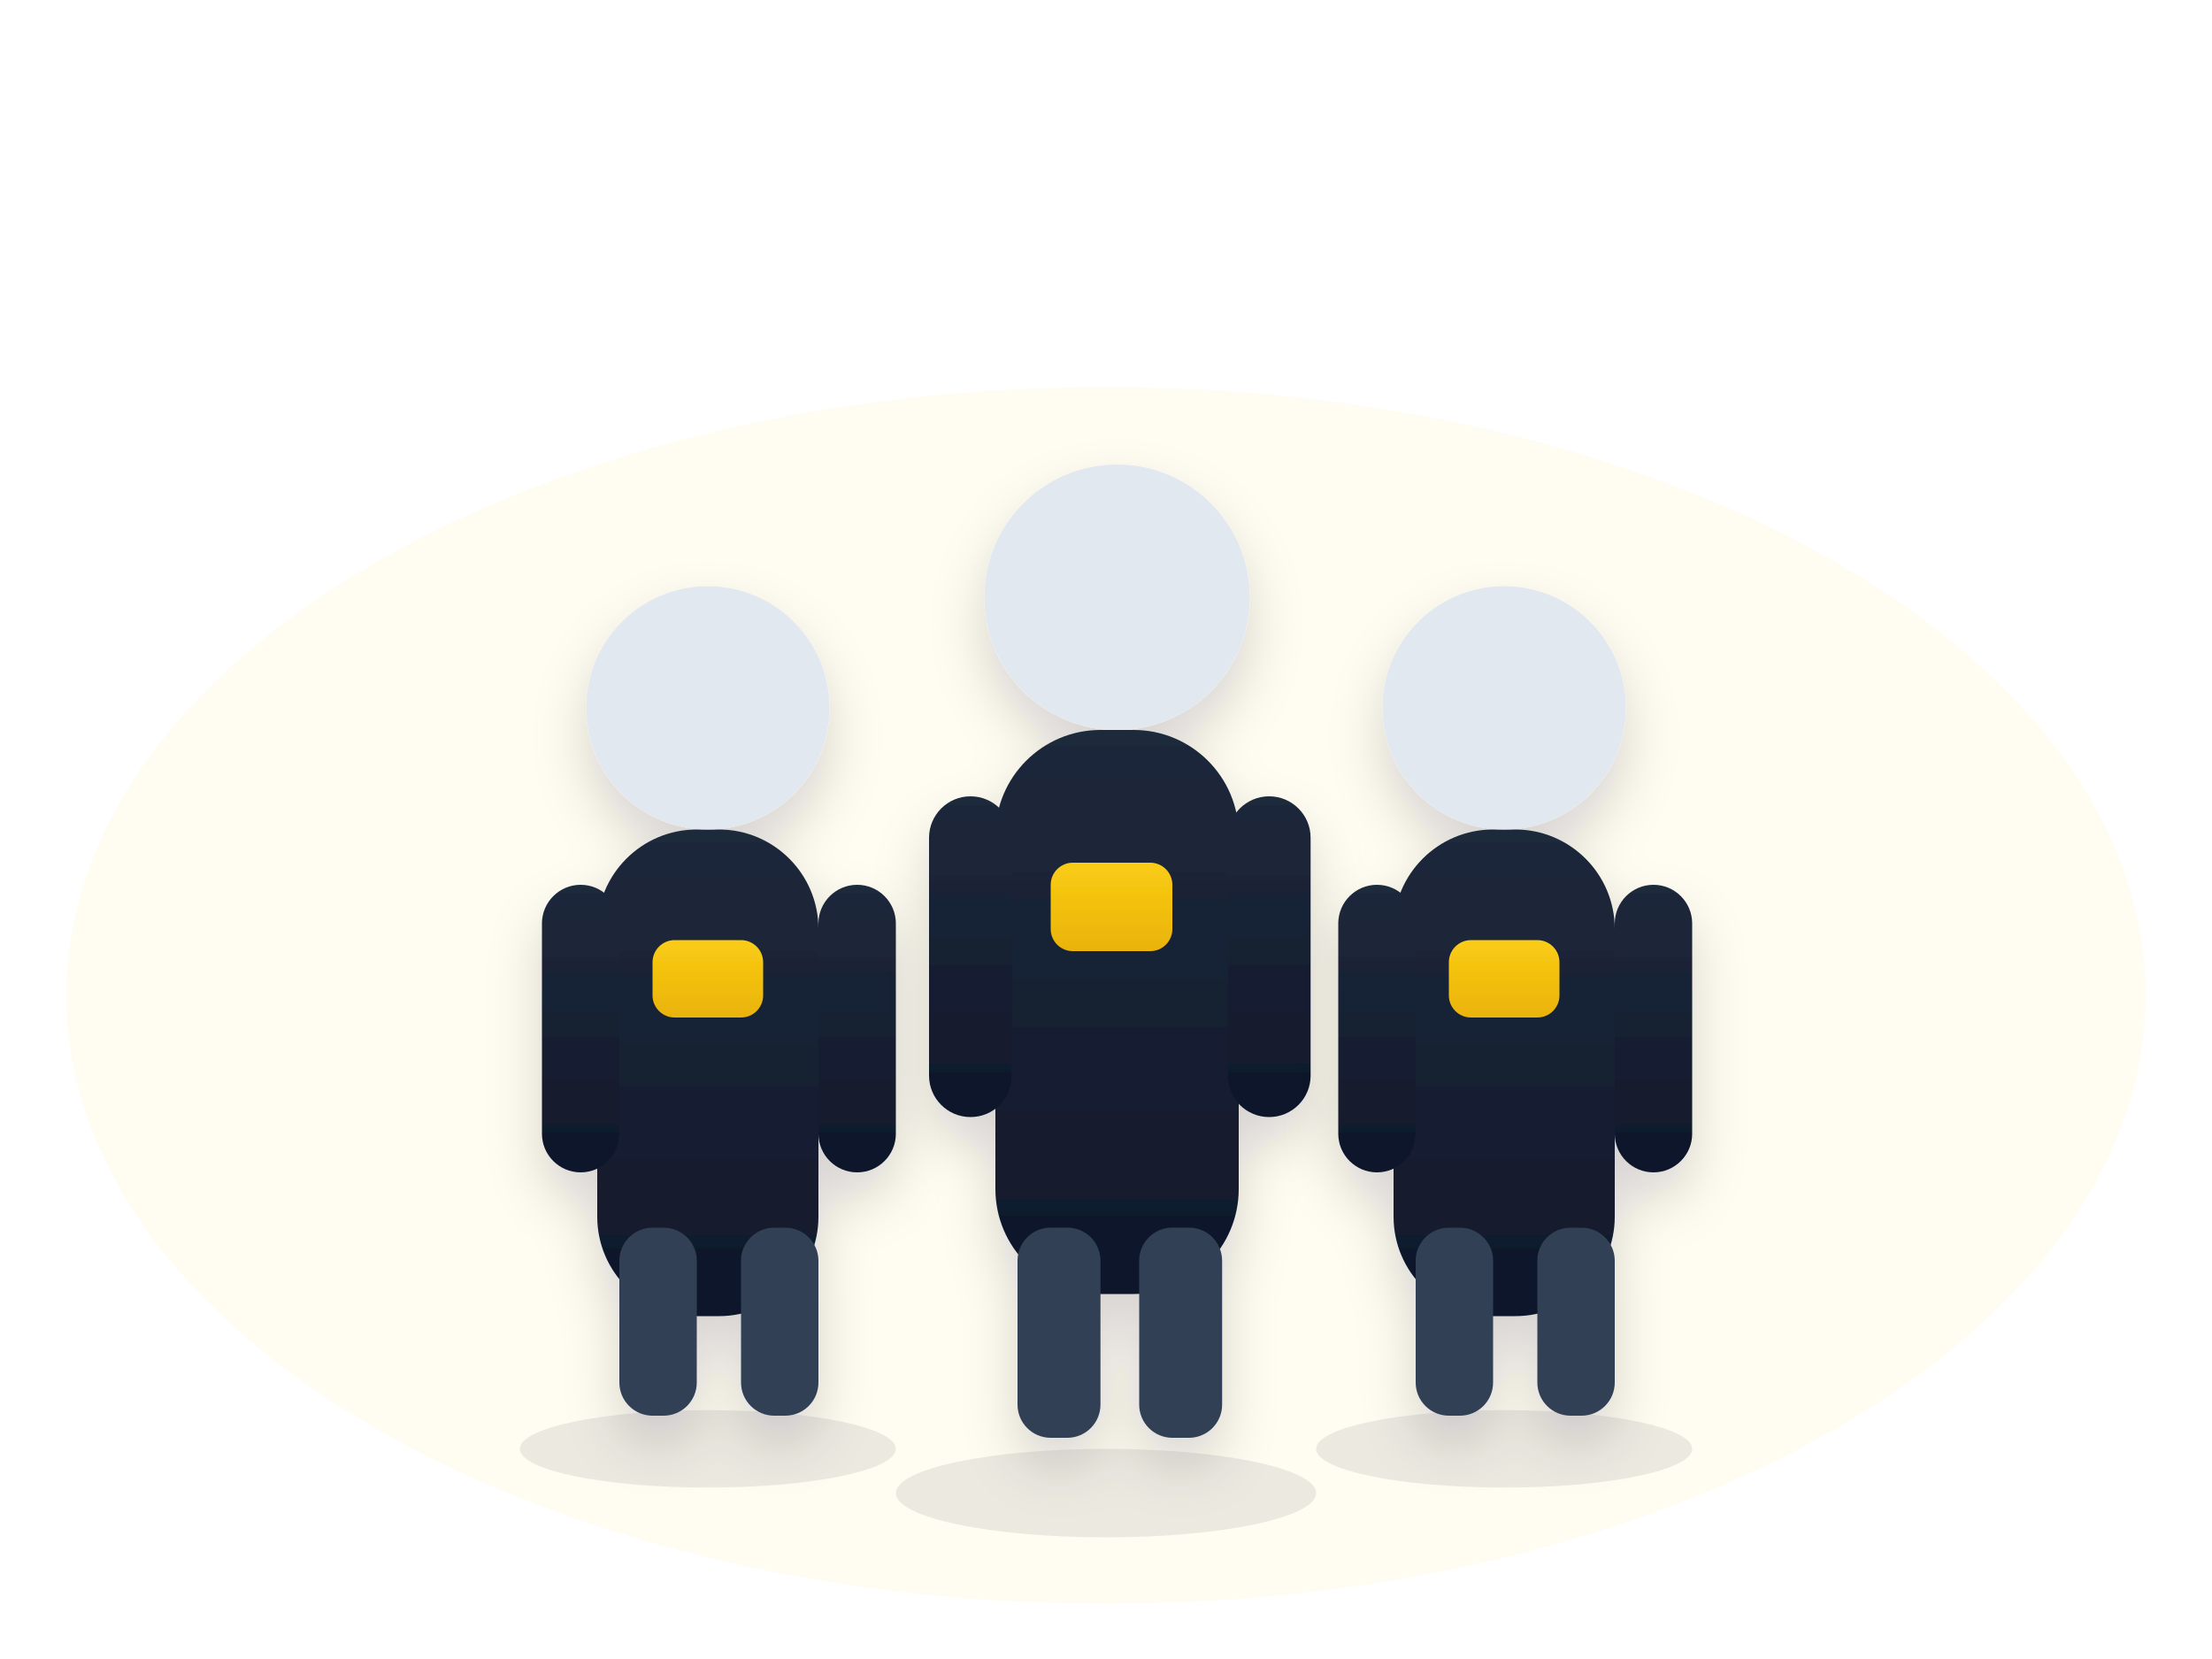
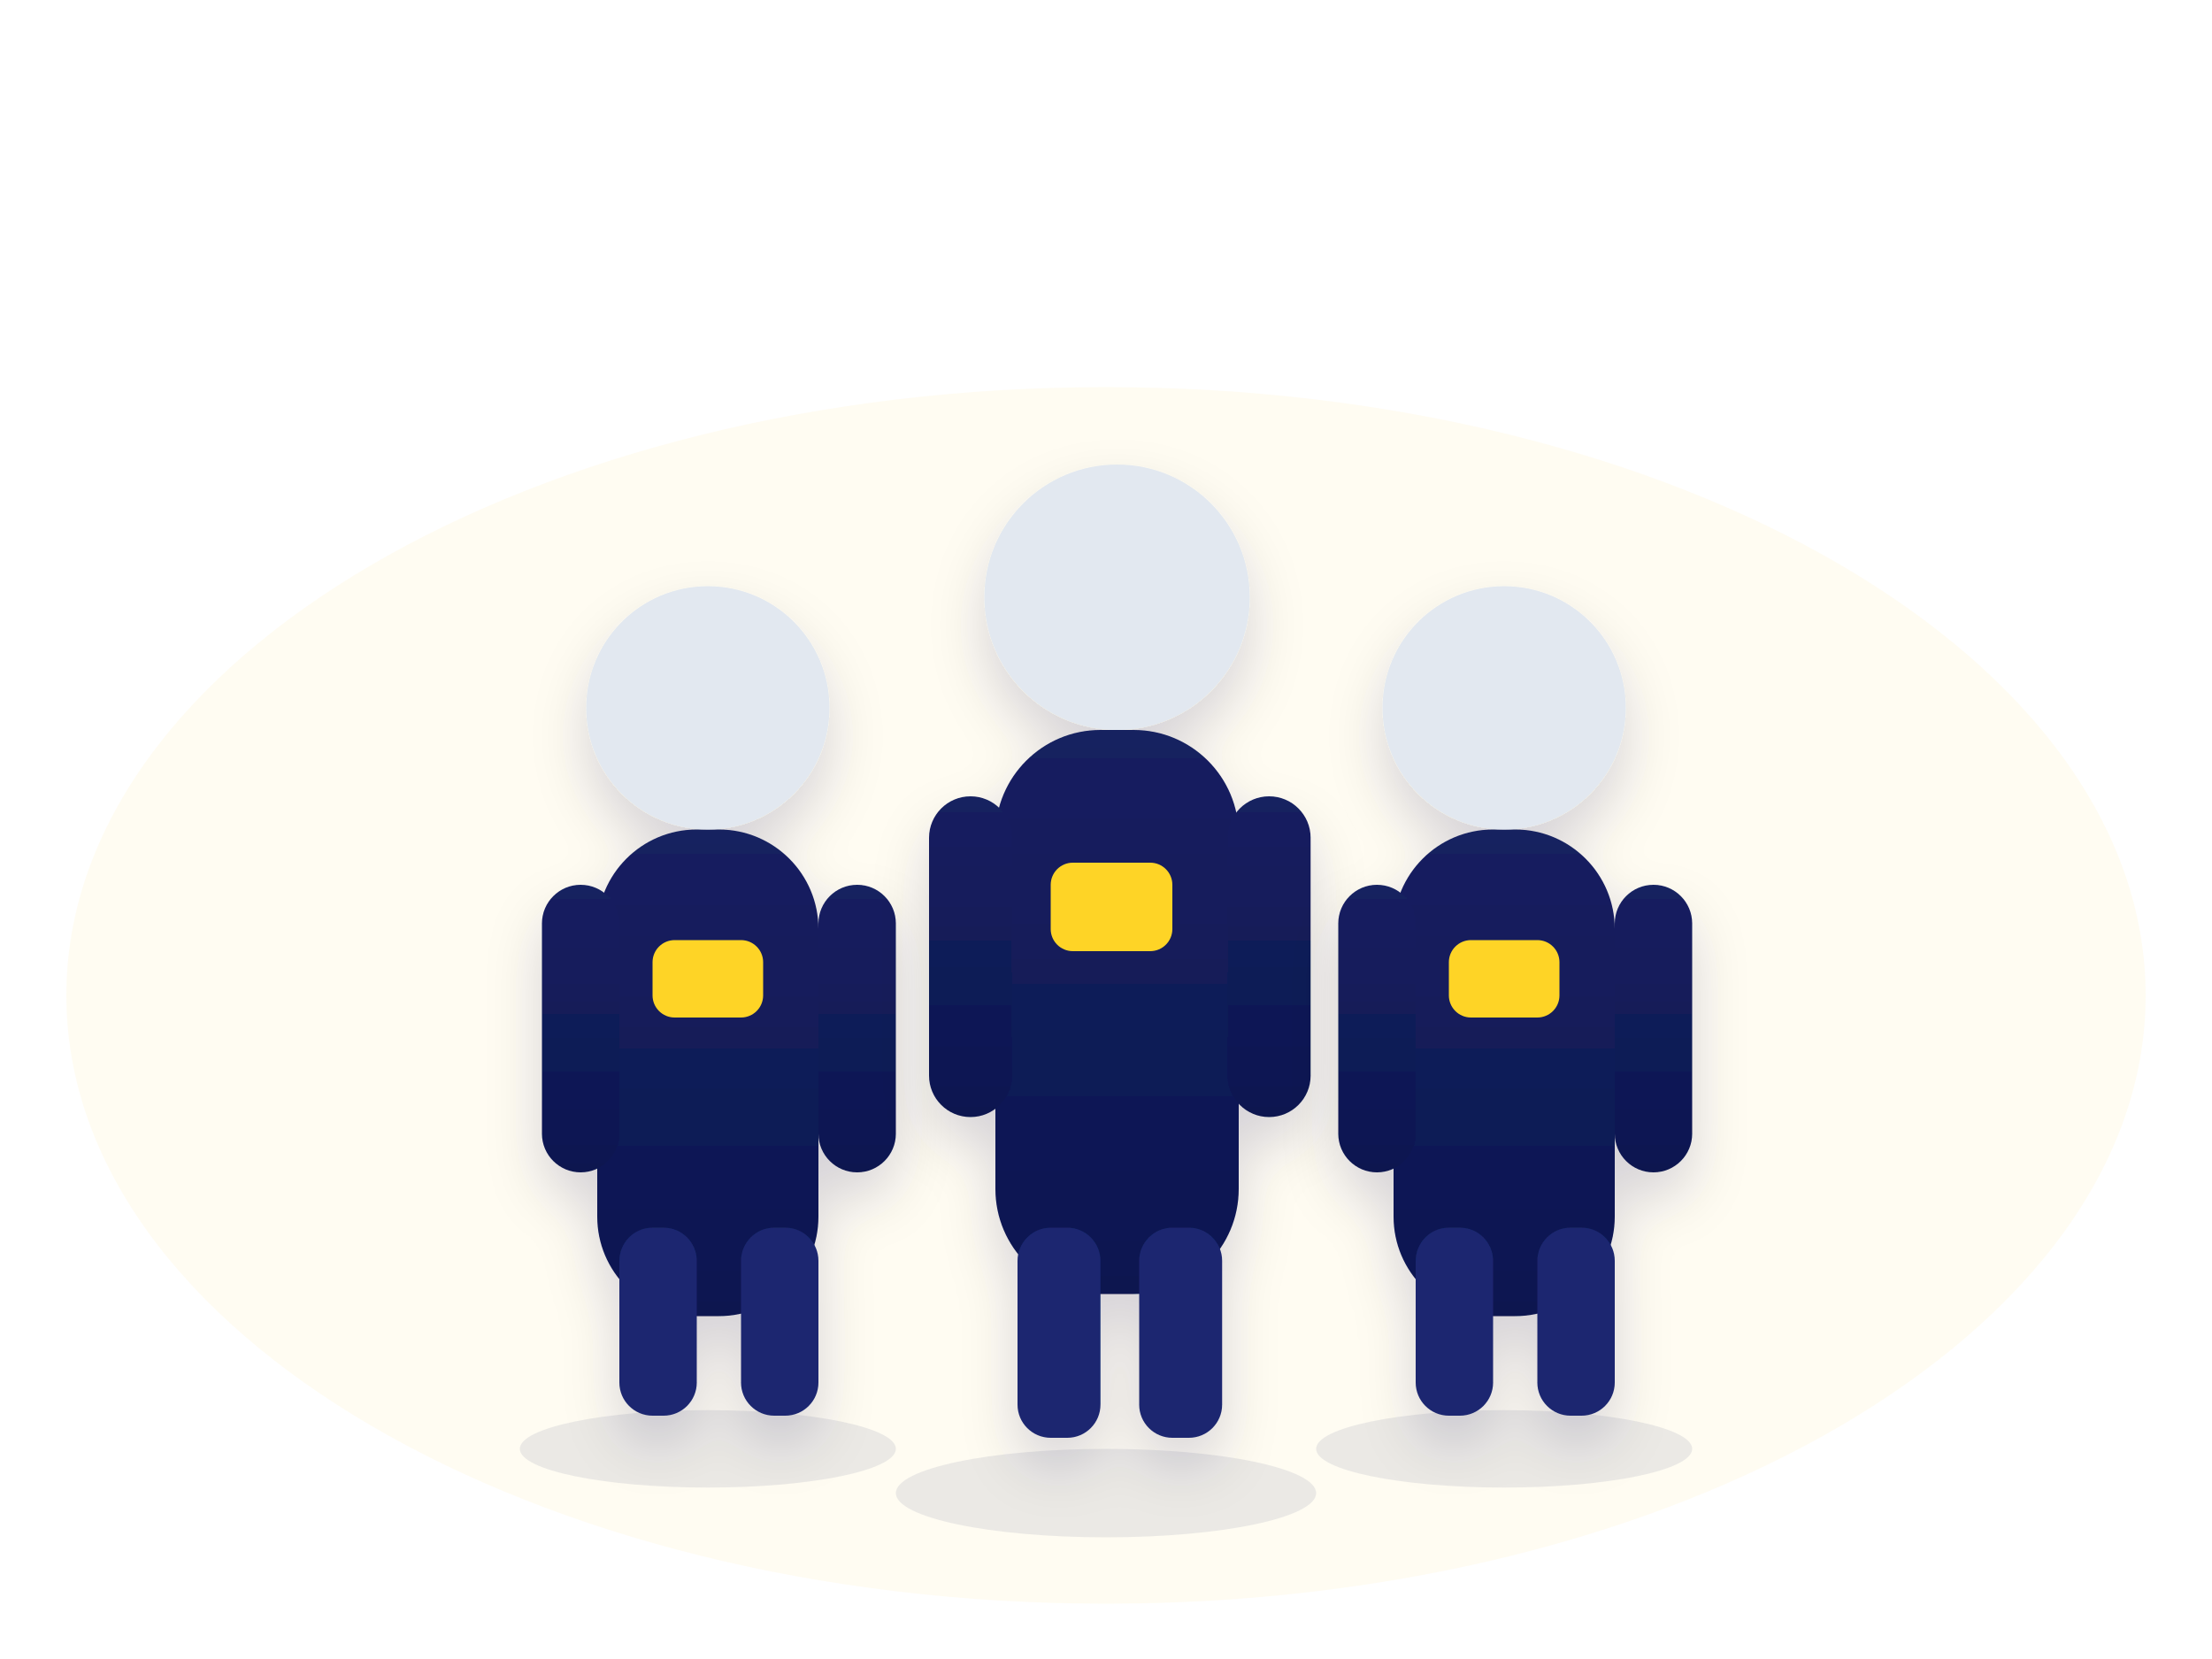
<svg xmlns="http://www.w3.org/2000/svg" viewBox="0 0 400 300" role="img">
  <defs>
    <linearGradient id="ti-navy" x1="0" y1="0" x2="0" y2="1">
-       <stop offset="0%" stop-color="#1e293b" />
-       <stop offset="100%" stop-color="#0f172a" />
+       <stop offset="0%" stop-color="#162060" />
+       <stop offset="100%" stop-color="#0C1650" />
    </linearGradient>
    <linearGradient id="ti-yellow" x1="0" y1="0" x2="0" y2="1">
-       <stop offset="0%" stop-color="#facc15" />
-       <stop offset="100%" stop-color="#eab308" />
+       <stop offset="0%" stop-color="#FED428" />
+       <stop offset="100%" stop-color="#FED428" />
    </linearGradient>
    <filter id="ti-shadow" x="-50%" y="-50%" width="200%" height="200%">
-       <feDropShadow dx="0" dy="5" stdDeviation="5" flood-color="#0f172a" flood-opacity="0.16" />
+       <feDropShadow dx="0" dy="5" stdDeviation="5" flood-color="#0C1650" flood-opacity="0.16" />
    </filter>
  </defs>
  <g id="backdrop">
-     <ellipse cx="200" cy="180" rx="188" ry="110" fill="#facc15" fill-opacity="0.06" />
+     <ellipse cx="200" cy="180" rx="188" ry="110" fill="#FED428" fill-opacity="0.06" />
  </g>
-   <g id="ground-shadows" fill="#0f172a" fill-opacity="0.08">
+   <g id="ground-shadows" fill="#0C1650" fill-opacity="0.08">
    <ellipse cx="128" cy="262" rx="34" ry="7" />
    <ellipse cx="200" cy="270" rx="38" ry="8" />
    <ellipse cx="272" cy="262" rx="34" ry="7" />
  </g>
  <g id="figure-left" filter="url(#ti-shadow)">
    <rect x="108" y="150" width="40" height="88" rx="18" fill="url(#ti-navy)" />
    <rect x="98" y="160" width="14" height="52" rx="7" fill="url(#ti-navy)" />
    <rect x="148" y="160" width="14" height="52" rx="7" fill="url(#ti-navy)" />
-     <rect x="112" y="222" width="14" height="34" rx="6" fill="#334155" />
-     <rect x="134" y="222" width="14" height="34" rx="6" fill="#334155" />
+     <rect x="112" y="222" width="14" height="34" rx="6" fill="#1A2870" />
+     <rect x="134" y="222" width="14" height="34" rx="6" fill="#1A2870" />
    <circle cx="128" cy="128" r="22" fill="#e2e8f0" />
    <rect x="118" y="170" width="20" height="14" rx="4" fill="url(#ti-yellow)" />
  </g>
  <g id="figure-center" filter="url(#ti-shadow)">
    <rect x="180" y="132" width="44" height="102" rx="19" fill="url(#ti-navy)" />
    <rect x="168" y="144" width="15" height="58" rx="7.5" fill="url(#ti-navy)" />
    <rect x="222" y="144" width="15" height="58" rx="7.5" fill="url(#ti-navy)" />
-     <rect x="184" y="222" width="15" height="38" rx="6" fill="#334155" />
-     <rect x="206" y="222" width="15" height="38" rx="6" fill="#334155" />
+     <rect x="184" y="222" width="15" height="38" rx="6" fill="#1A2870" />
+     <rect x="206" y="222" width="15" height="38" rx="6" fill="#1A2870" />
    <circle cx="202" cy="108" r="24" fill="#e2e8f0" />
    <rect x="190" y="156" width="22" height="16" rx="4" fill="url(#ti-yellow)" />
  </g>
  <g id="figure-right" filter="url(#ti-shadow)">
    <rect x="252" y="150" width="40" height="88" rx="18" fill="url(#ti-navy)" />
    <rect x="242" y="160" width="14" height="52" rx="7" fill="url(#ti-navy)" />
    <rect x="292" y="160" width="14" height="52" rx="7" fill="url(#ti-navy)" />
-     <rect x="256" y="222" width="14" height="34" rx="6" fill="#334155" />
-     <rect x="278" y="222" width="14" height="34" rx="6" fill="#334155" />
+     <rect x="256" y="222" width="14" height="34" rx="6" fill="#1A2870" />
+     <rect x="278" y="222" width="14" height="34" rx="6" fill="#1A2870" />
    <circle cx="272" cy="128" r="22" fill="#e2e8f0" />
    <rect x="262" y="170" width="20" height="14" rx="4" fill="url(#ti-yellow)" />
  </g>
</svg>
